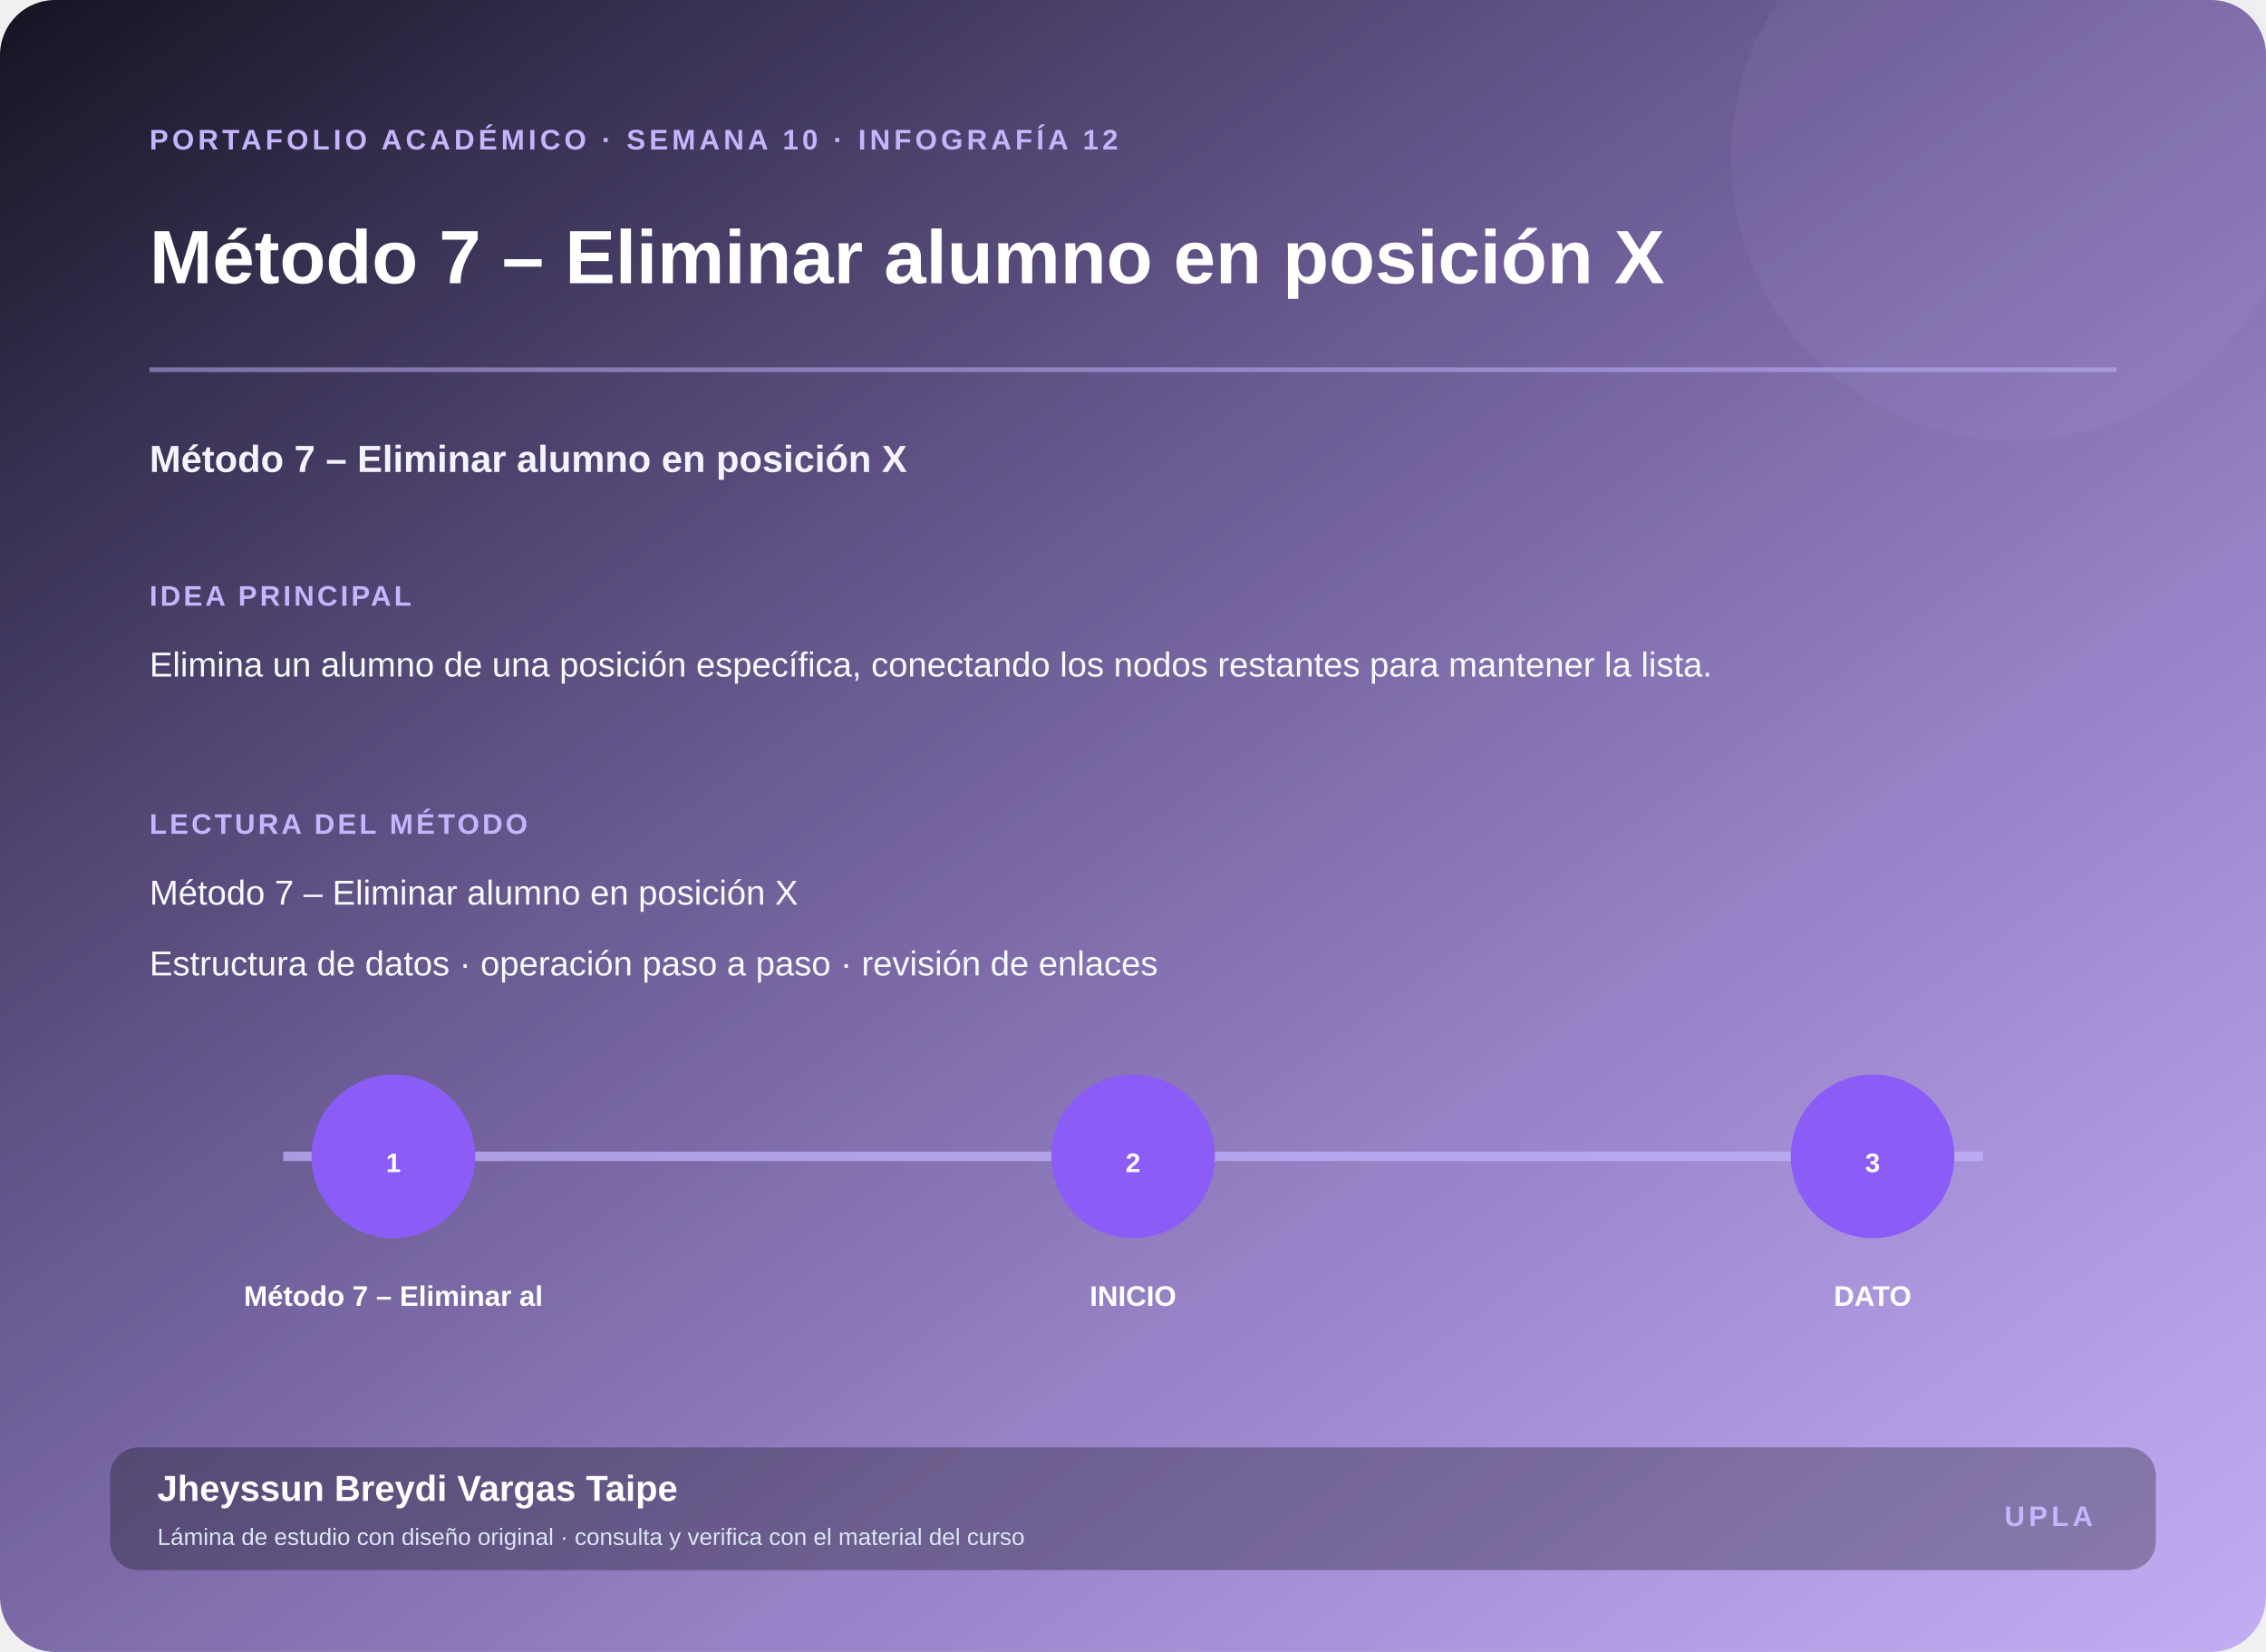
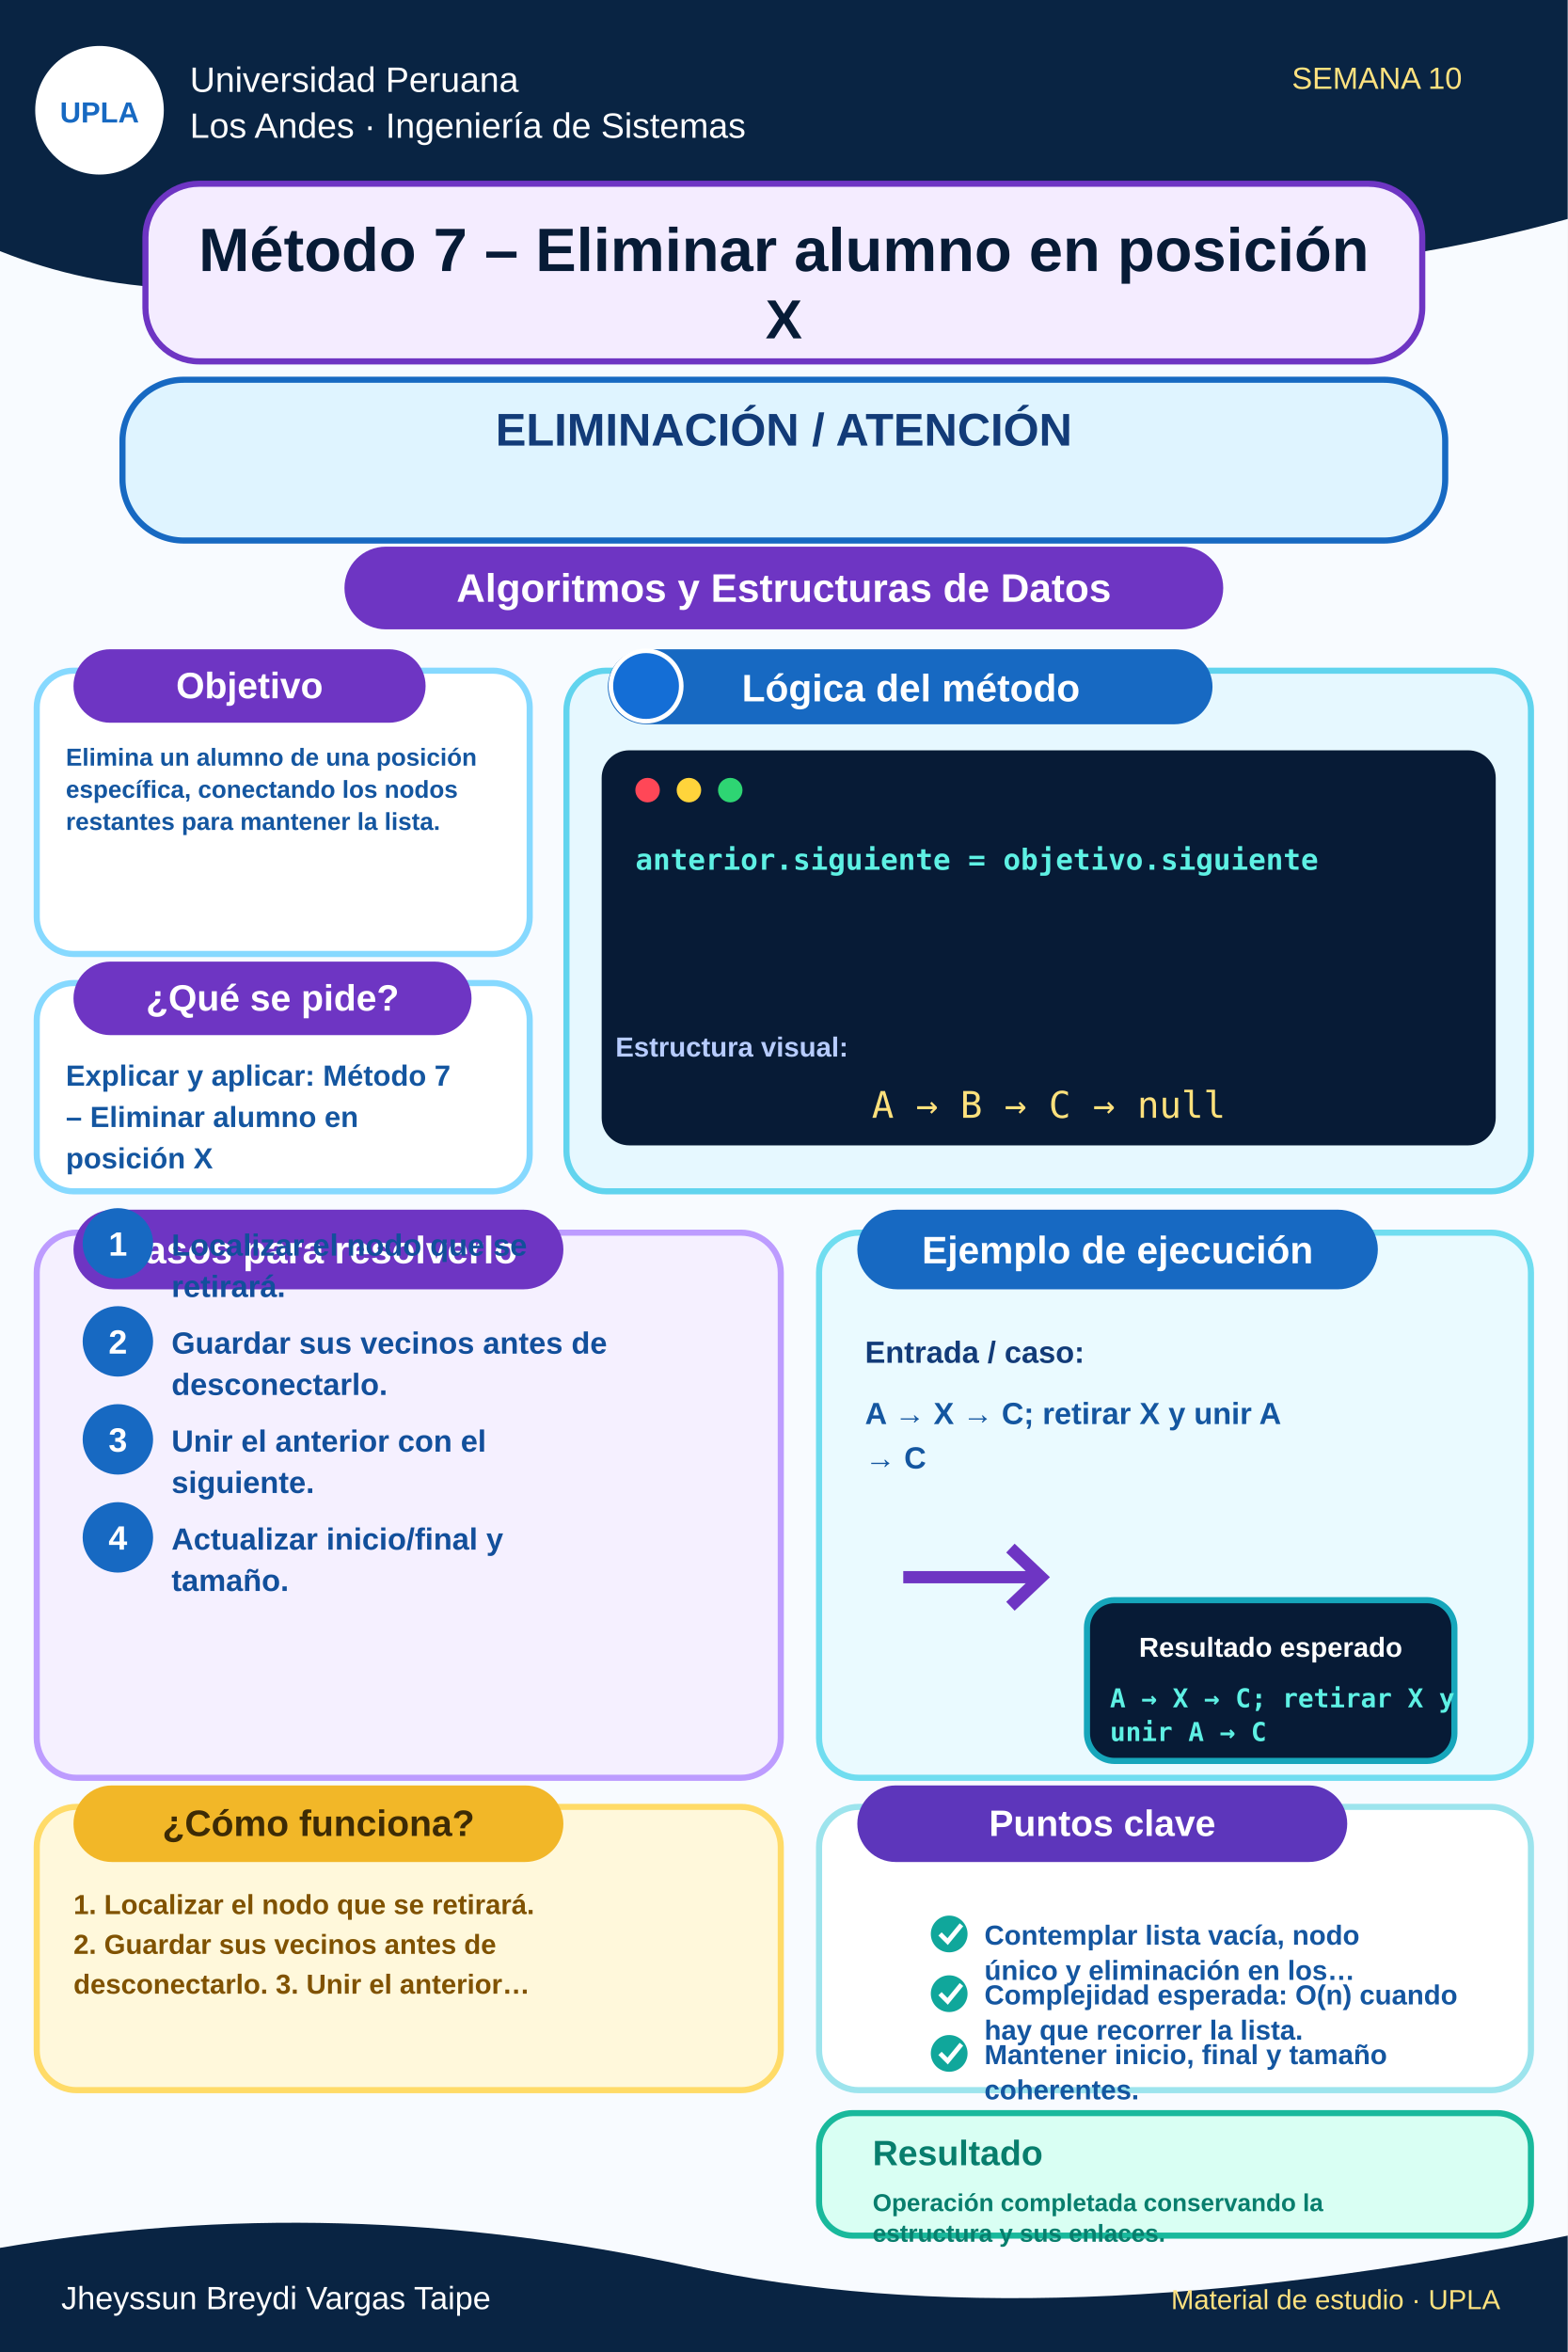
- <svg xmlns="http://www.w3.org/2000/svg" viewBox="0 0 1440 1050" role="img" aria-labelledby="t d">
-   <defs>
-     <linearGradient id="g" x1="0" y1="0" x2="1" y2="1">
-       <stop stop-color="#141321" />
-       <stop offset="1" stop-color="#8b5cf6" stop-opacity=".45" />
-     </linearGradient>
-   </defs>
-   <rect width="1440" height="1050" rx="35" fill="url(#g)" />
-   <circle cx="1280" cy="100" r="180" fill="#c4b5fd" opacity=".06" />
-   <text x="95" y="95" class="kicker">PORTAFOLIO ACADÉMICO · SEMANA 10 · INFOGRAFÍA 12</text>
-   <text x="95" y="180" class="title">Método 7 – Eliminar alumno en posición X</text>
-   <path d="M95 235H1345" stroke="#c4b5fd" opacity=".5" stroke-width="3" />
-   <text x="95" y="300" class="subtitle">Método 7 – Eliminar alumno en posición X</text>
-   <text x="95" y="385" class="label">IDEA PRINCIPAL</text>
-   <text x="95" y="430" class="body">Elimina un alumno de una posición específica, conectando los nodos restantes para mantener la lista.</text>
-   <text x="95" y="530" class="label">LECTURA DEL MÉTODO</text>
-   <text x="95" y="575" class="body">Método 7 – Eliminar alumno en posición X</text>
-   <text x="95" y="620" class="body">Estructura de datos · operación paso a paso · revisión de enlaces</text>
-   <path d="M180 735H1260" stroke="#c4b5fd" stroke-width="6" opacity=".7" />
-   <circle cx="250" cy="735" r="52" fill="#8b5cf6" />
-   <circle cx="720" cy="735" r="52" fill="#8b5cf6" />
-   <circle cx="1190" cy="735" r="52" fill="#8b5cf6" />
-   <text x="250" y="745" class="node">1</text>
-   <text x="720" y="745" class="node">2</text>
-   <text x="1190" y="745" class="node">3</text>
-   <text x="250" y="830" class="small">Método 7 – Eliminar al</text>
-   <text x="720" y="830" class="small">INICIO</text>
-   <text x="1190" y="830" class="small">DATO</text>
-   <rect x="70" y="920" width="1300" height="78" rx="18" fill="#000" opacity=".28" />
-   <text x="100" y="954" class="foot">Jheyssun Breydi Vargas Taipe</text>
-   <text x="100" y="982" class="note">Lámina de estudio con diseño original · consulta y verifica con el material del curso</text>
-   <text x="1330" y="970" class="kicker" text-anchor="end">UPLA</text>
-   <style>.kicker{font:700 18px 'Segoe UI',Arial;letter-spacing:2.4px;fill:#c4b5fd}.title{font:800 48px 'Segoe UI',Arial;fill:#fff}.subtitle{font:700 24px 'Segoe UI',Arial;fill:#f5f3ff}.label{font:800 18px 'Segoe UI',Arial;letter-spacing:1.8px;fill:#c4b5fd}.body{font:500 22px 'Segoe UI',Arial;fill:#f7faff}.small{font:700 18px 'Segoe UI',Arial;fill:#fff;text-anchor:middle}.node{font:700 17px 'Segoe UI',Arial;fill:#fff;text-anchor:middle}.foot{font:800 23px 'Segoe UI',Arial;fill:#fff}.note{font:500 15px 'Segoe UI',Arial;fill:#dce7f4}</style>
+ <svg xmlns="http://www.w3.org/2000/svg" viewBox="0 0 1024 1536" role="img" aria-labelledby="t d">
+   <rect width="1024" height="1536" fill="#f8fbff" />
+   <path d="M0 0H1024V143Q800 205 620 151T240 173Q110 208 0 164Z" fill="#092443" />
+   <circle cx="65" cy="72" r="42" fill="#fff" />
+   <text x="65" y="80" text-anchor="middle" font-family="Arial" font-size="19" font-weight="900" fill="#1769c2">UPLA</text>
+   <text x="124" y="60" font-family="Trebuchet MS,Arial" font-size="23" fill="white">Universidad Peruana</text>
+   <text x="124" y="90" font-family="Trebuchet MS,Arial" font-size="23" fill="white">Los Andes · Ingeniería de Sistemas</text>
+   <text x="955" y="58" text-anchor="end" font-family="Trebuchet MS,Arial" font-size="20" fill="#ffe27f">SEMANA 10</text>
+   <rect x="95" y="120" width="834" height="116" rx="35" fill="#f4ecff" stroke="#6e35c3" stroke-width="4" />
+   <text x="512" y="177" text-anchor="middle" font-family="Trebuchet MS,Comic Sans MS,Arial" font-size="40" font-weight="900" fill="#071b36">Método 7 – Eliminar alumno en posición</text>
+   <text x="512" y="221" text-anchor="middle" font-family="Trebuchet MS,Comic Sans MS,Arial" font-size="36" font-weight="900" fill="#071b36">X</text>
+   <rect x="80" y="248" width="864" height="105" rx="40" fill="#dff4ff" stroke="#1769c2" stroke-width="4" />
+   <text x="512" y="291" text-anchor="middle" font-family="Trebuchet MS,Comic Sans MS,Arial" font-size="30" font-weight="900" fill="#123b78">
+     <tspan x="512" dy="0">ELIMINACIÓN / ATENCIÓN</tspan>
+   </text>
+   <rect x="225" y="357" width="574" height="54" rx="27" fill="#6e35c3" />
+   <text x="512" y="393" text-anchor="middle" font-family="Trebuchet MS,Arial" font-size="26" font-weight="800" fill="white">Algoritmos y Estructuras de Datos</text>
+   <rect x="24" y="438" width="322" height="185" rx="24" fill="white" stroke="#86d9ff" stroke-width="4" />
+   <rect x="48" y="424" width="230" height="48" rx="24" fill="#6e35c3" />
+   <text x="163" y="456" text-anchor="middle" font-family="Trebuchet MS,Arial" font-size="24" font-weight="900" fill="white">Objetivo</text>
+   <text x="43" y="500" font-family="Trebuchet MS,Comic Sans MS,Arial" font-size="16" font-weight="600" fill="#1456a0">
+     <tspan x="43" dy="0">Elimina un alumno de una posición</tspan>
+     <tspan x="43" dy="21">específica, conectando los nodos</tspan>
+     <tspan x="43" dy="21">restantes para mantener la lista.</tspan>
+   </text>
+   <rect x="24" y="642" width="322" height="136" rx="24" fill="white" stroke="#86d9ff" stroke-width="4" />
+   <rect x="48" y="628" width="260" height="48" rx="24" fill="#6e35c3" />
+   <text x="178" y="660" text-anchor="middle" font-family="Trebuchet MS,Arial" font-size="24" font-weight="900" fill="white">¿Qué se pide?</text>
+   <text x="43" y="709" font-family="'Trebuchet MS','Comic Sans MS',Arial" font-size="19" font-weight="600" fill="#1456a0">
+     <tspan x="43" dy="0">Explicar y aplicar: Método 7</tspan>
+     <tspan x="43" dy="27">– Eliminar alumno en</tspan>
+     <tspan x="43" dy="27">posición X</tspan>
+   </text>
+   <rect x="370" y="438" width="630" height="340" rx="26" fill="#e6f8ff" stroke="#61d4ee" stroke-width="4" />
+   <rect x="397" y="424" width="395" height="49" rx="25" fill="#1769c2" />
+   <circle cx="422" cy="448" r="23" fill="#146ed6" stroke="white" stroke-width="3" />
+   <text x="595" y="458" text-anchor="middle" font-family="Trebuchet MS,Arial" font-size="25" font-weight="900" fill="white">Lógica del método</text>
+   <rect x="393" y="490" width="584" height="258" rx="18" fill="#071b36" />
+   <circle cx="423" cy="516" r="8" fill="#ff4757" />
+   <circle cx="450" cy="516" r="8" fill="#ffd43b" />
+   <circle cx="477" cy="516" r="8" fill="#2ed573" />
+   <text x="415" y="568" font-family="Consolas,monospace" font-size="19" font-weight="700" fill="#5ef1e4">
+     <tspan x="415" dy="0">anterior.siguiente = objetivo.siguiente</tspan>
+   </text>
+   <text x="402" y="690" font-family="'Trebuchet MS','Comic Sans MS',Arial" font-size="18" font-weight="700" fill="#b7ccff">
+     <tspan x="402" dy="0">Estructura visual:</tspan>
+   </text>
+   <text x="685" y="730" text-anchor="middle" font-family="Consolas,monospace" font-size="24" fill="#ffe17c">A → B → C → null</text>
+   <rect x="24" y="805" width="486" height="356" rx="26" fill="#f5f0ff" stroke="#bd9cff" stroke-width="4" />
+   <rect x="48" y="790" width="320" height="52" rx="26" fill="#6e35c3" />
+   <text x="208" y="825" text-anchor="middle" font-family="Trebuchet MS,Arial" font-size="25" font-weight="900" fill="white">Pasos para resolverlo</text>
+   <circle cx="77" cy="812" r="23" fill="#1769c2" />
+   <text x="77" y="820" text-anchor="middle" font-family="Arial" font-size="22" font-weight="900" fill="white">1</text>
+   <text x="112" y="820" font-family="'Trebuchet MS','Comic Sans MS',Arial" font-size="20" font-weight="600" fill="#124f9b">
+     <tspan x="112" dy="0">Localizar el nodo que se</tspan>
+     <tspan x="112" dy="27">retirará.</tspan>
+   </text>
+   <circle cx="77" cy="876" r="23" fill="#1769c2" />
+   <text x="77" y="884" text-anchor="middle" font-family="Arial" font-size="22" font-weight="900" fill="white">2</text>
+   <text x="112" y="884" font-family="'Trebuchet MS','Comic Sans MS',Arial" font-size="20" font-weight="600" fill="#124f9b">
+     <tspan x="112" dy="0">Guardar sus vecinos antes de</tspan>
+     <tspan x="112" dy="27">desconectarlo.</tspan>
+   </text>
+   <circle cx="77" cy="940" r="23" fill="#1769c2" />
+   <text x="77" y="948" text-anchor="middle" font-family="Arial" font-size="22" font-weight="900" fill="white">3</text>
+   <text x="112" y="948" font-family="'Trebuchet MS','Comic Sans MS',Arial" font-size="20" font-weight="600" fill="#124f9b">
+     <tspan x="112" dy="0">Unir el anterior con el</tspan>
+     <tspan x="112" dy="27">siguiente.</tspan>
+   </text>
+   <circle cx="77" cy="1004" r="23" fill="#1769c2" />
+   <text x="77" y="1012" text-anchor="middle" font-family="Arial" font-size="22" font-weight="900" fill="white">4</text>
+   <text x="112" y="1012" font-family="'Trebuchet MS','Comic Sans MS',Arial" font-size="20" font-weight="600" fill="#124f9b">
+     <tspan x="112" dy="0">Actualizar inicio/final y</tspan>
+     <tspan x="112" dy="27">tamaño.</tspan>
+   </text>
+   <rect x="535" y="805" width="465" height="356" rx="26" fill="#eafaff" stroke="#70ddf0" stroke-width="4" />
+   <rect x="560" y="790" width="340" height="52" rx="26" fill="#1769c2" />
+   <text x="730" y="825" text-anchor="middle" font-family="Trebuchet MS,Arial" font-size="25" font-weight="900" fill="white">Ejemplo de ejecución</text>
+   <text x="565" y="890" font-family="Trebuchet MS,Arial" font-size="20" font-weight="800" fill="#123b78">Entrada / caso:</text>
+   <text x="565" y="930" font-family="'Trebuchet MS','Comic Sans MS',Arial" font-size="20" font-weight="700" fill="#1456a0">
+     <tspan x="565" dy="0">A → X → C; retirar X y unir A</tspan>
+     <tspan x="565" dy="29">→ C</tspan>
+   </text>
+   <path d="M590 1030h90m-20-19 20 19-20 19" stroke="#6e35c3" stroke-width="8" fill="none" />
+   <rect x="710" y="1045" width="240" height="105" rx="18" fill="#071b36" stroke="#16a6bb" stroke-width="4" />
+   <text x="830" y="1082" text-anchor="middle" font-family="Trebuchet MS,Arial" font-size="18" font-weight="800" fill="white">Resultado esperado</text>
+   <text x="725" y="1115" font-family="Consolas,monospace" font-size="17" font-weight="600" fill="#5ef1e4">
+     <tspan x="725" dy="0">A → X → C; retirar X y</tspan>
+     <tspan x="725" dy="22">unir A → C</tspan>
+   </text>
+   <rect x="24" y="1180" width="486" height="185" rx="26" fill="#fff8db" stroke="#ffdb68" stroke-width="4" />
+   <rect x="48" y="1166" width="320" height="50" rx="25" fill="#f2b728" />
+   <text x="208" y="1199" text-anchor="middle" font-family="Trebuchet MS,Arial" font-size="24" font-weight="900" fill="#3d2b05">¿Cómo funciona?</text>
+   <text x="48" y="1250" font-family="'Trebuchet MS','Comic Sans MS',Arial" font-size="18" font-weight="700" fill="#805200">
+     <tspan x="48" dy="0">1. Localizar el nodo que se retirará.</tspan>
+     <tspan x="48" dy="26">2. Guardar sus vecinos antes de</tspan>
+     <tspan x="48" dy="26">desconectarlo. 3. Unir el anterior…</tspan>
+   </text>
+   <rect x="535" y="1180" width="465" height="185" rx="26" fill="white" stroke="#9de4ed" stroke-width="4" />
+   <rect x="560" y="1166" width="320" height="50" rx="25" fill="#5d36bb" />
+   <text x="720" y="1199" text-anchor="middle" font-family="Trebuchet MS,Arial" font-size="24" font-weight="900" fill="white">Puntos clave</text>
+   <circle cx="620" cy="1263" r="12" fill="#10a79b" />
+   <path d="M614 1263l5 5 9-11" fill="none" stroke="white" stroke-width="3" />
+   <text x="643" y="1270" font-family="'Trebuchet MS','Comic Sans MS',Arial" font-size="18" font-weight="600" fill="#1456a0">
+     <tspan x="643" dy="0">Contemplar lista vacía, nodo</tspan>
+     <tspan x="643" dy="23">único y eliminación en los…</tspan>
+   </text>
+   <circle cx="620" cy="1302" r="12" fill="#10a79b" />
+   <path d="M614 1302l5 5 9-11" fill="none" stroke="white" stroke-width="3" />
+   <text x="643" y="1309" font-family="'Trebuchet MS','Comic Sans MS',Arial" font-size="18" font-weight="600" fill="#1456a0">
+     <tspan x="643" dy="0">Complejidad esperada: O(n) cuando</tspan>
+     <tspan x="643" dy="23">hay que recorrer la lista.</tspan>
+   </text>
+   <circle cx="620" cy="1341" r="12" fill="#10a79b" />
+   <path d="M614 1341l5 5 9-11" fill="none" stroke="white" stroke-width="3" />
+   <text x="643" y="1348" font-family="'Trebuchet MS','Comic Sans MS',Arial" font-size="18" font-weight="600" fill="#1456a0">
+     <tspan x="643" dy="0">Mantener inicio, final y tamaño</tspan>
+     <tspan x="643" dy="23">coherentes.</tspan>
+   </text>
+   <rect x="535" y="1380" width="465" height="80" rx="22" fill="#d9fff3" stroke="#19b99c" stroke-width="4" />
+   <text x="570" y="1414" font-family="Trebuchet MS,Arial" font-size="23" font-weight="900" fill="#087e6d">Resultado</text>
+   <text x="570" y="1444" font-family="'Trebuchet MS','Comic Sans MS',Arial" font-size="16" font-weight="600" fill="#087e6d">
+     <tspan x="570" dy="0">Operación completada conservando la</tspan>
+     <tspan x="570" dy="20">estructura y sus enlaces.</tspan>
+   </text>
+   <path d="M0 1468Q220 1430 450 1480T1024 1460V1536H0Z" fill="#092443" />
+   <text x="40" y="1508" font-family="Trebuchet MS,Arial" font-size="21" fill="white">Jheyssun Breydi Vargas Taipe</text>
+   <text x="980" y="1508" text-anchor="end" font-family="Trebuchet MS,Arial" font-size="18" fill="#ffe27f">Material de estudio · UPLA</text>
</svg>
